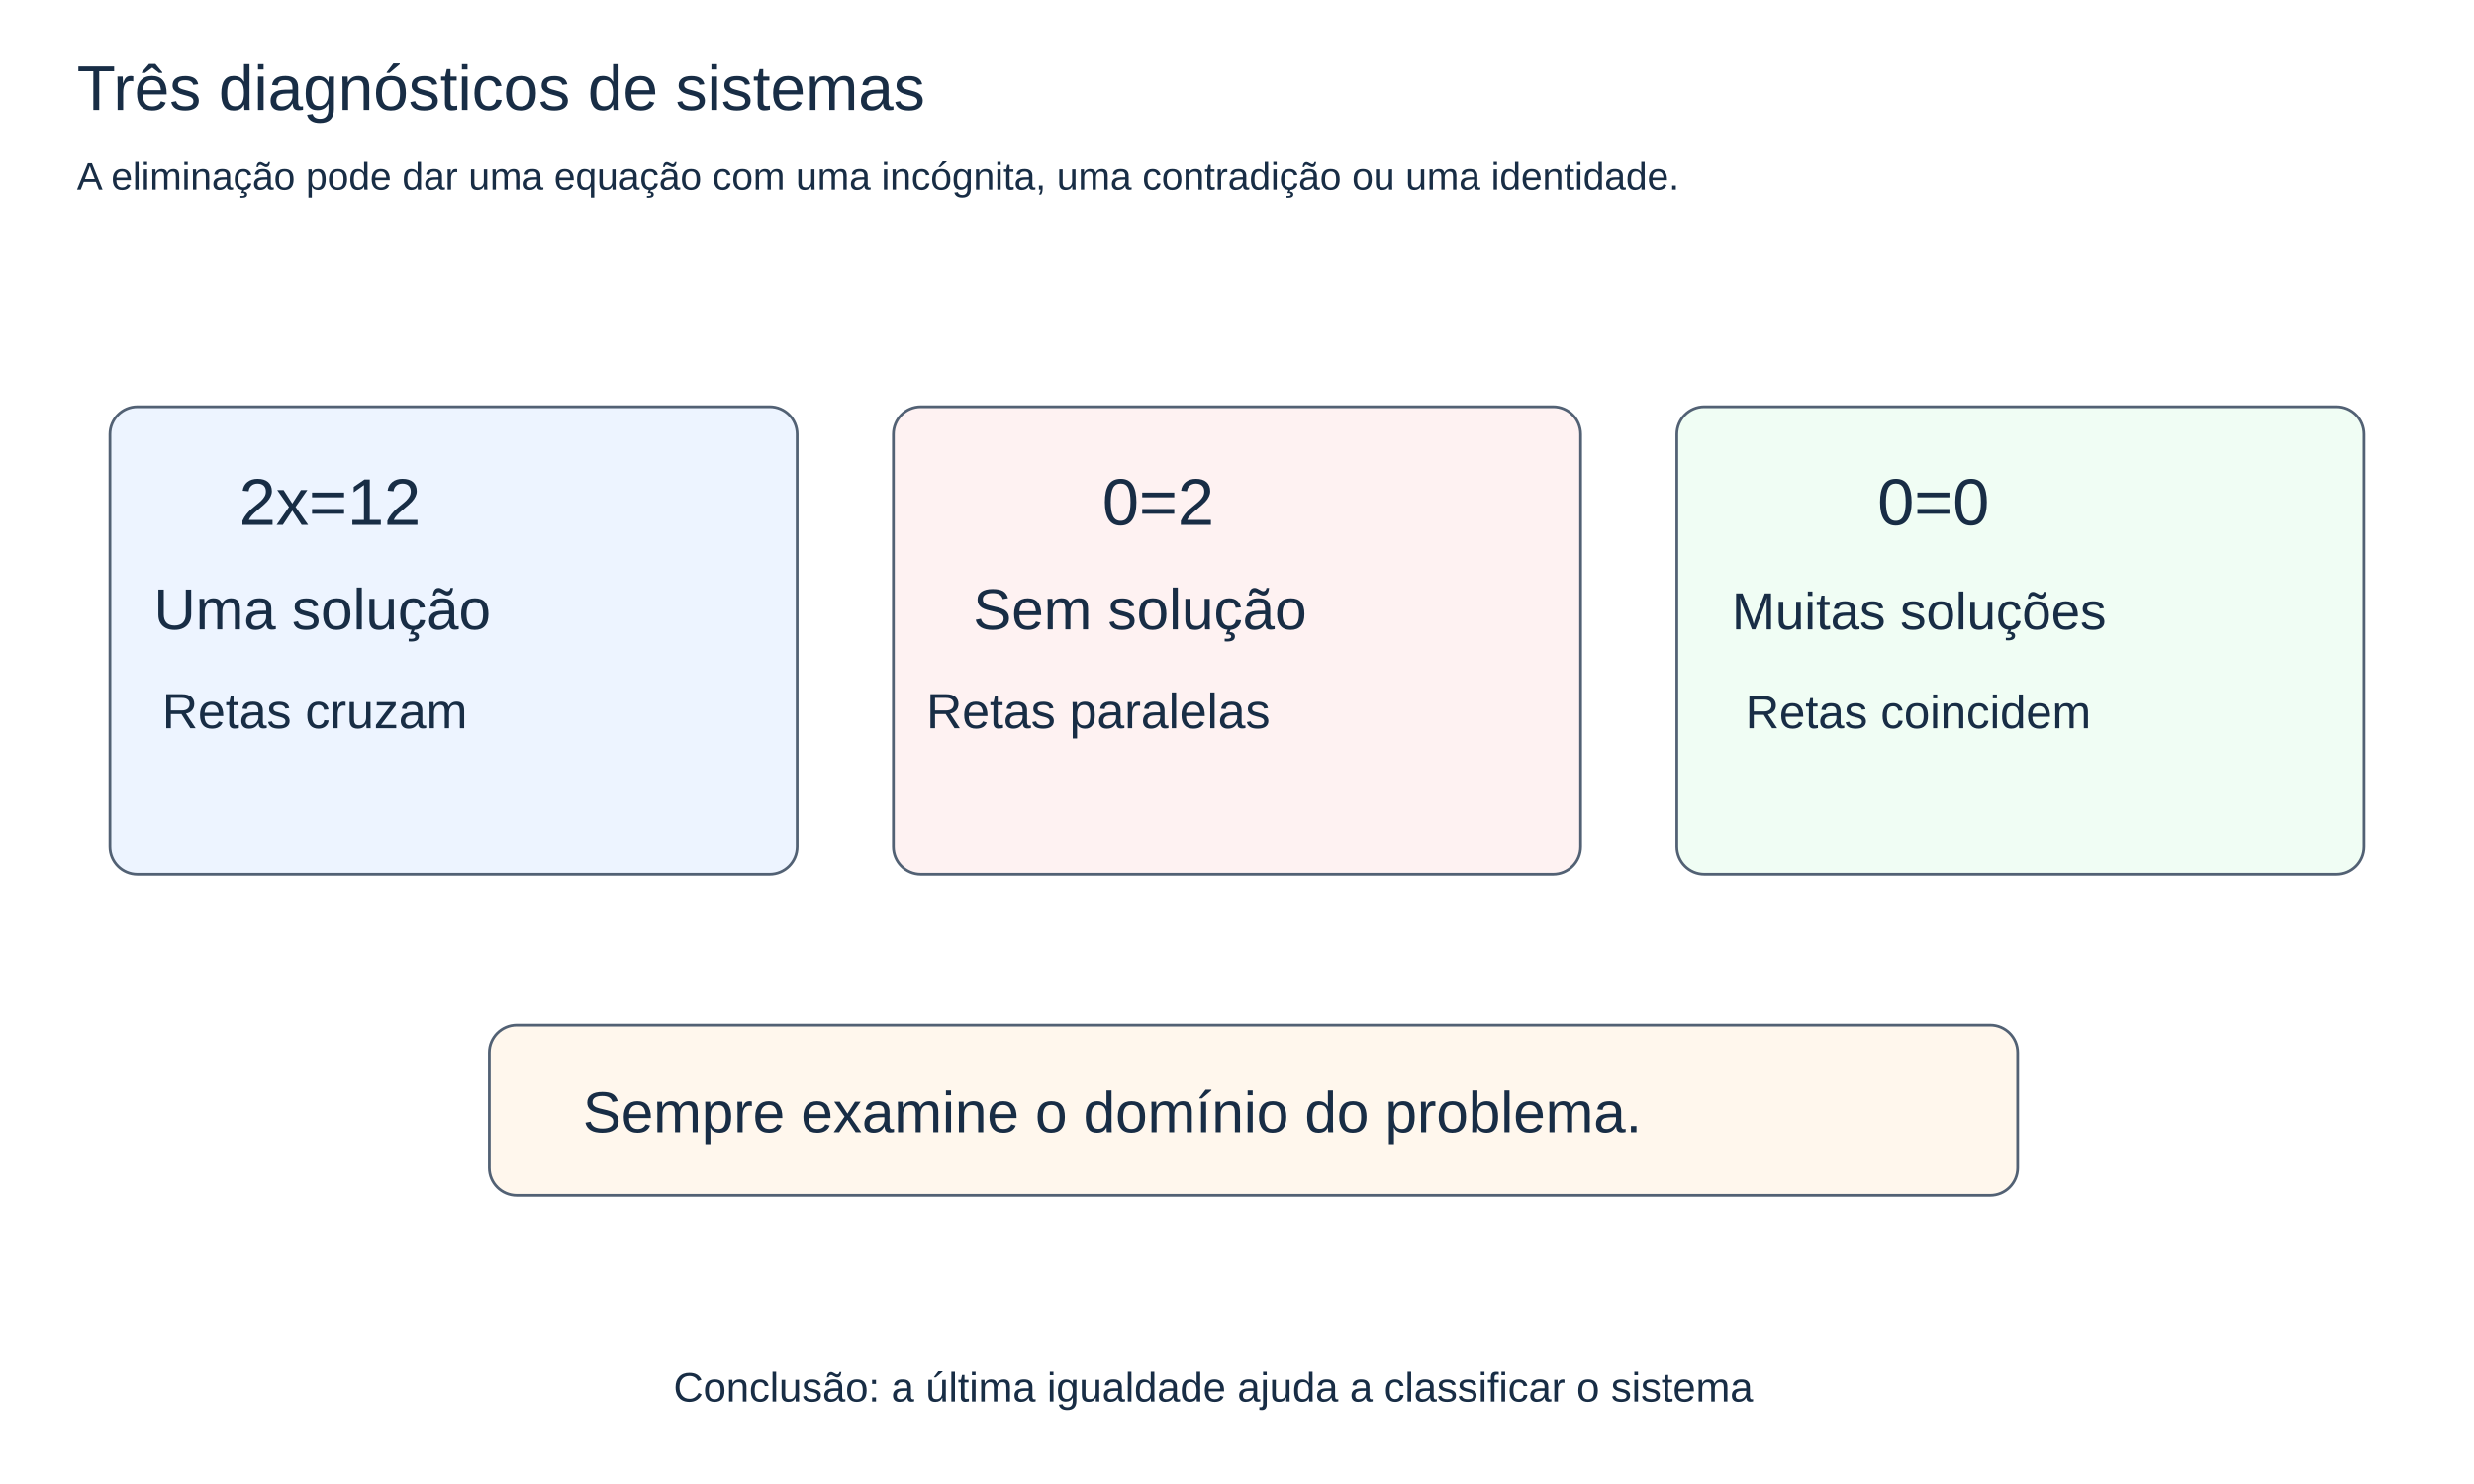
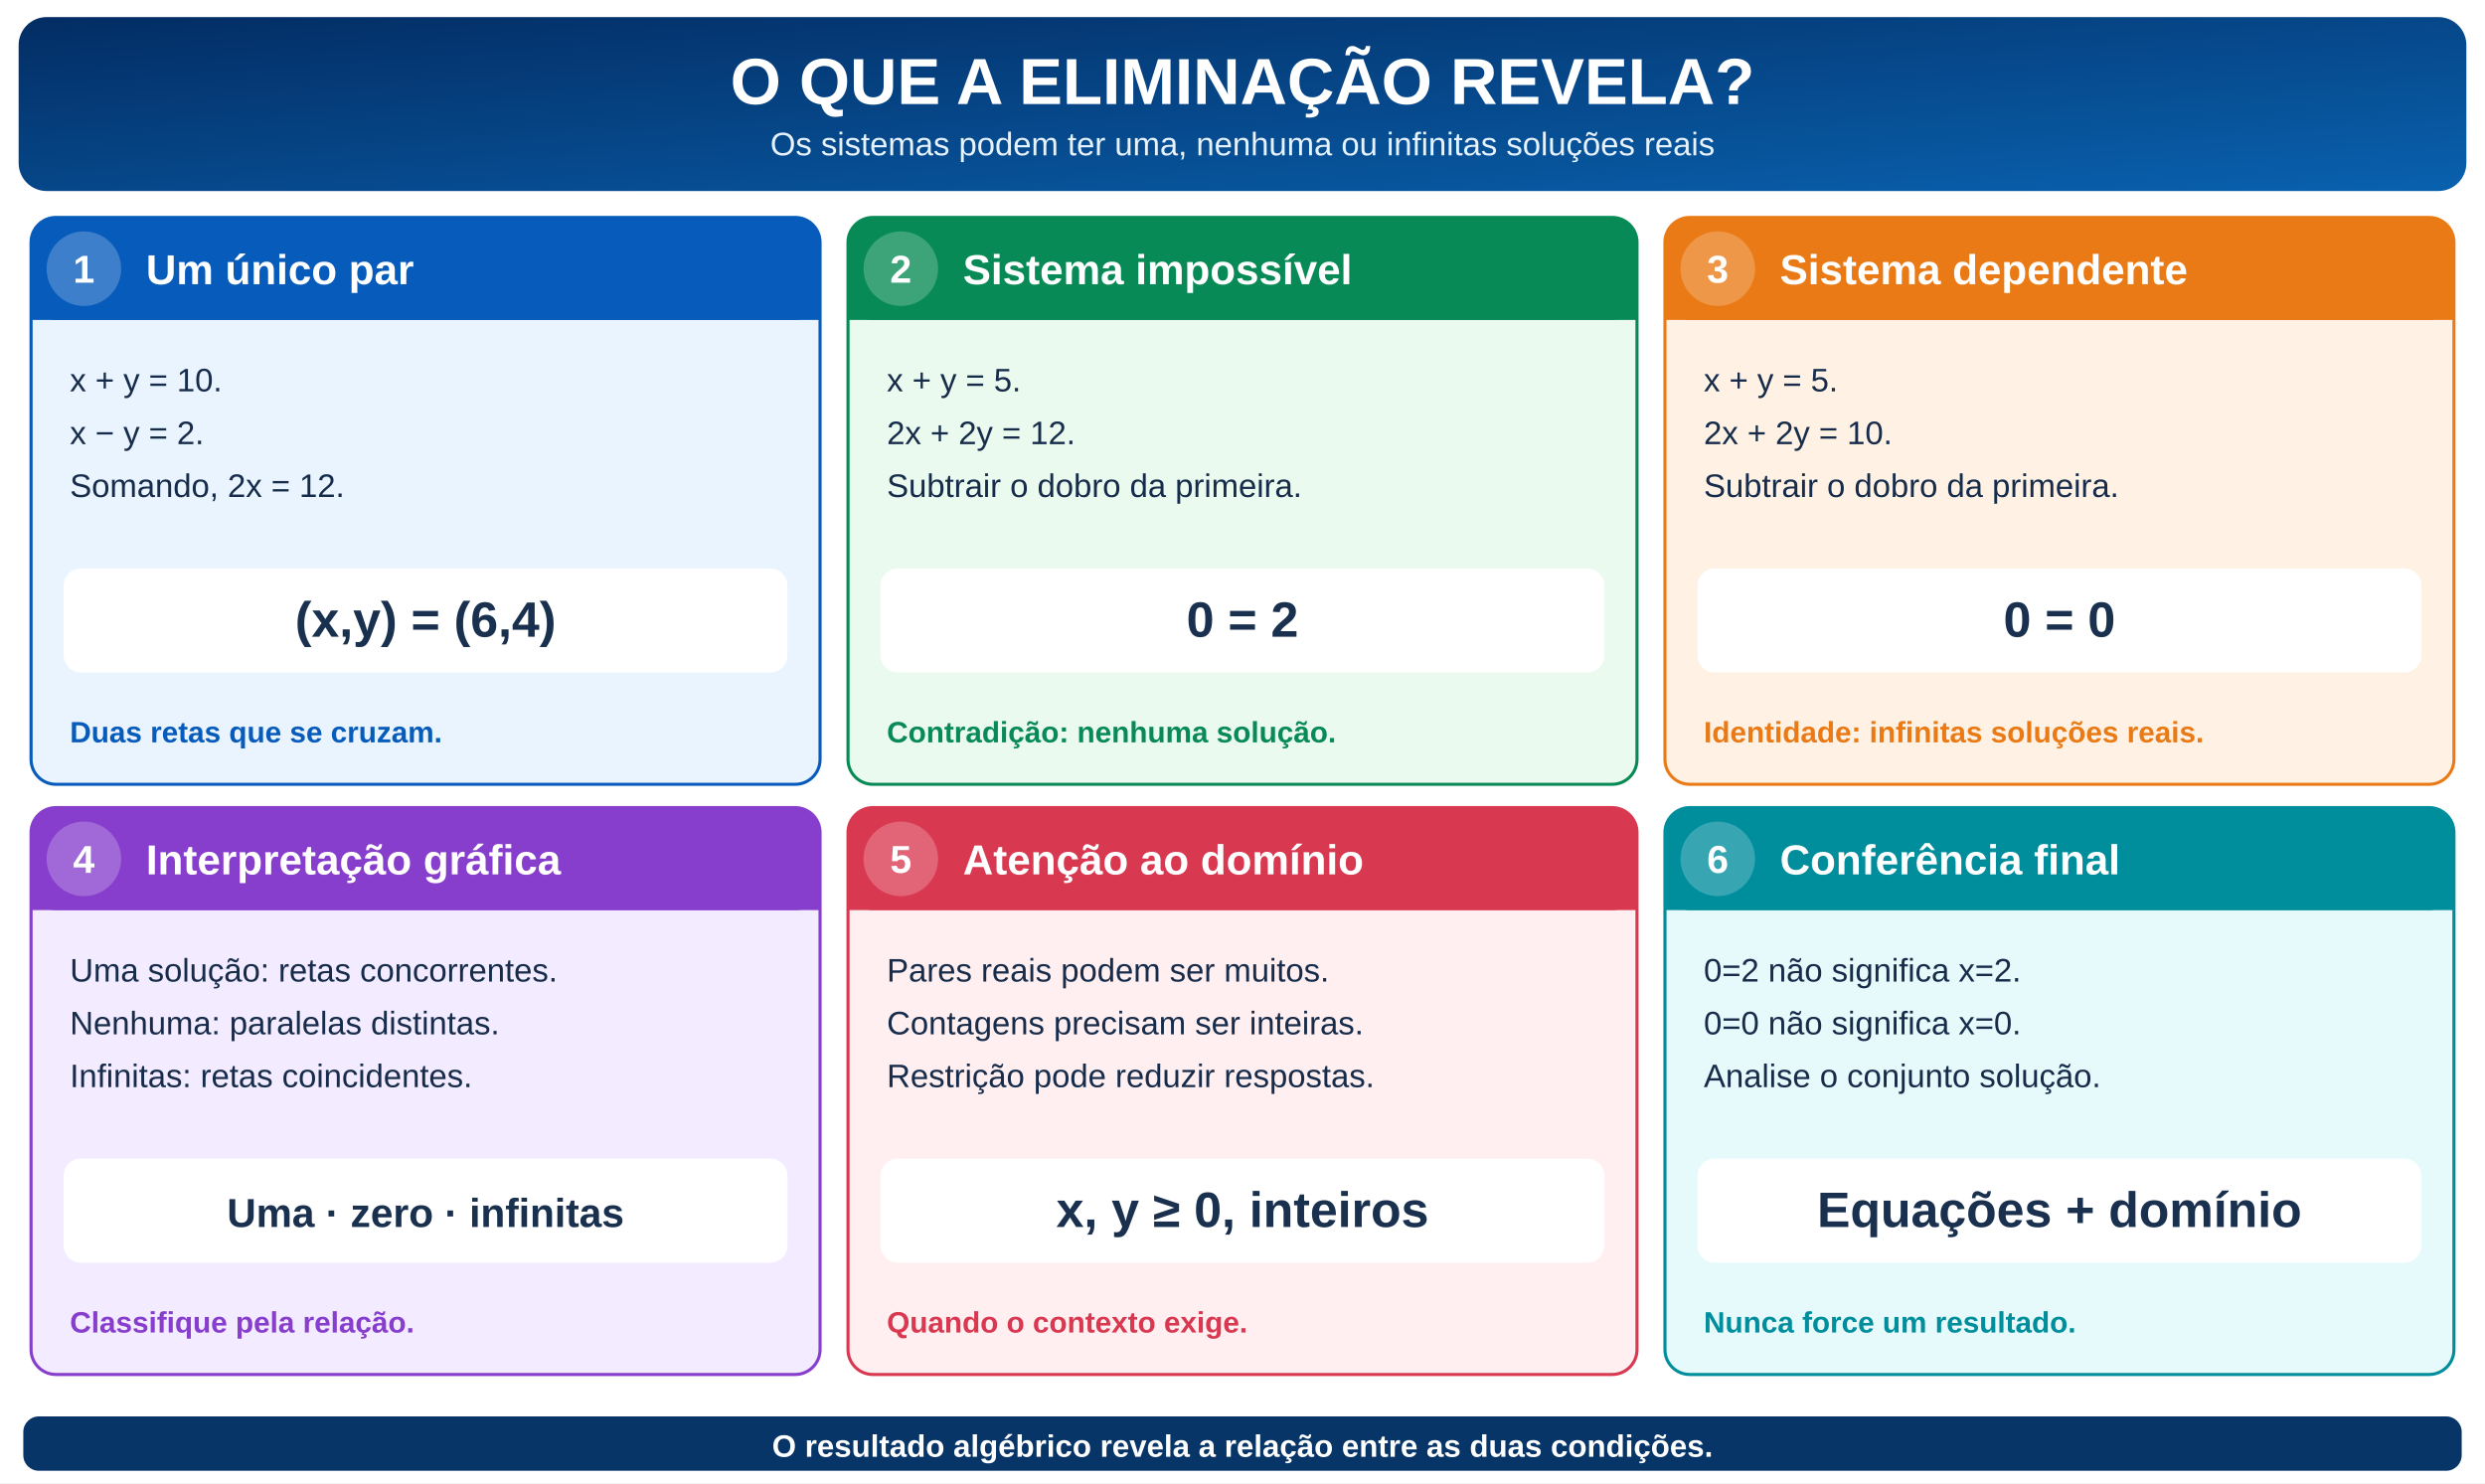
- <svg xmlns="http://www.w3.org/2000/svg" viewBox="0 0 900 540" role="img" aria-labelledby="s-title s-desc">
-   <rect width="900" height="540" fill="#fff" />
-   <text x="28" y="40" font-size="23" font-family="Arial, sans-serif" fill="#182d45">Três diagnósticos de sistemas</text>
-   <text x="28" y="69" font-size="14" font-family="Arial, sans-serif" fill="#182d45">A eliminação pode dar uma equação com uma incógnita, uma contradição ou uma identidade.</text>
-   <rect x="40" y="148" width="250" height="170" rx="10" fill="#edf4ff" stroke="#526174" stroke-width="1" />
-   <rect x="325" y="148" width="250" height="170" rx="10" fill="#fef2f2" stroke="#526174" stroke-width="1" />
-   <rect x="610" y="148" width="250" height="170" rx="10" fill="#f0fdf4" stroke="#526174" stroke-width="1" />
-   <text x="87" y="191" font-size="24" font-family="Arial, sans-serif" fill="#182d45">2x=12</text>
-   <text x="56" y="229" font-size="21" font-family="Arial, sans-serif" fill="#182d45">Uma solução</text>
-   <text x="59" y="265" font-size="18" font-family="Arial, sans-serif" fill="#182d45">Retas cruzam</text>
-   <text x="401" y="191" font-size="24" font-family="Arial, sans-serif" fill="#182d45">0=2</text>
-   <text x="354" y="229" font-size="21" font-family="Arial, sans-serif" fill="#182d45">Sem solução</text>
-   <text x="337" y="265" font-size="18" font-family="Arial, sans-serif" fill="#182d45">Retas paralelas</text>
-   <text x="683" y="191" font-size="24" font-family="Arial, sans-serif" fill="#182d45">0=0</text>
-   <text x="630" y="229" font-size="19" font-family="Arial, sans-serif" fill="#182d45">Muitas soluções</text>
-   <text x="635" y="265" font-size="17" font-family="Arial, sans-serif" fill="#182d45">Retas coincidem</text>
-   <rect x="178" y="373" width="556" height="62" rx="10" fill="#fff7ed" stroke="#526174" stroke-width="1" />
-   <text x="212" y="412" font-size="21" font-family="Arial, sans-serif" fill="#182d45">Sempre examine o domínio do problema.</text>
-   <text x="245" y="510" font-size="15" font-family="Arial, sans-serif" fill="#182d45">Conclusão: a última igualdade ajuda a classificar o sistema</text>
+ <svg xmlns="http://www.w3.org/2000/svg" viewBox="0 0 1600 955" role="img" aria-labelledby="title desc">
+   <rect x="0" y="0" width="1600" height="955" rx="0" fill="#fff" />
+   <defs>
+     <linearGradient id="blue" x1="0" y1="0" x2="1" y2="1">
+       <stop offset="0" stop-color="#032d64" />
+       <stop offset="1" stop-color="#0961ae" />
+     </linearGradient>
+   </defs>
+   <rect x="12" y="11" width="1576" height="112" rx="18" fill="url(#blue)" />
+   <text x="800" y="67" text-anchor="middle" font-family="Arial,DejaVu Sans,sans-serif" font-size="42" font-weight="700" fill="#fff">O QUE A ELIMINAÇÃO REVELA?</text>
+   <text x="800" y="100" text-anchor="middle" font-family="Arial,DejaVu Sans,sans-serif" font-size="21" font-weight="400" fill="#e6f3ff">Os sistemas podem ter uma, nenhuma ou infinitas soluções reais</text>
+   <rect x="20" y="140" width="508" height="365" rx="16" fill="#e9f4ff" stroke="#075bbb" stroke-width="2" />
+   <rect x="20" y="140" width="508" height="66" rx="16" fill="#075bbb" />
+   <rect x="20" y="189" width="508" height="17" rx="0" fill="#075bbb" />
+   <circle cx="54" cy="173" r="24" fill="#fff" opacity=".22" />
+   <text x="54" y="182" text-anchor="middle" font-family="Arial,DejaVu Sans,sans-serif" font-size="25" font-weight="700" fill="#fff">1</text>
+   <text x="94" y="183" text-anchor="start" font-family="Arial,DejaVu Sans,sans-serif" font-size="27" font-weight="700" fill="#fff">Um único par</text>
+   <text x="45" y="252" text-anchor="start" font-family="Arial,DejaVu Sans,sans-serif" font-size="21" font-weight="400" fill="#162c4a">x + y = 10.</text>
+   <text x="45" y="286" text-anchor="start" font-family="Arial,DejaVu Sans,sans-serif" font-size="21" font-weight="400" fill="#162c4a">x − y = 2.</text>
+   <text x="45" y="320" text-anchor="start" font-family="Arial,DejaVu Sans,sans-serif" font-size="21" font-weight="400" fill="#162c4a">Somando, 2x = 12.</text>
+   <rect x="41" y="366" width="466" height="67" rx="11" fill="#fff" />
+   <text x="274" y="410" text-anchor="middle" font-family="Arial,DejaVu Sans,sans-serif" font-size="32" font-weight="700" fill="#1a304f">(x,y) = (6,4)</text>
+   <text x="45" y="478" text-anchor="start" font-family="Arial,DejaVu Sans,sans-serif" font-size="19" font-weight="700" fill="#075bbb">Duas retas que se cruzam.</text>
+   <rect x="546" y="140" width="508" height="365" rx="16" fill="#ebfaee" stroke="#078a55" stroke-width="2" />
+   <rect x="546" y="140" width="508" height="66" rx="16" fill="#078a55" />
+   <rect x="546" y="189" width="508" height="17" rx="0" fill="#078a55" />
+   <circle cx="580" cy="173" r="24" fill="#fff" opacity=".22" />
+   <text x="580" y="182" text-anchor="middle" font-family="Arial,DejaVu Sans,sans-serif" font-size="25" font-weight="700" fill="#fff">2</text>
+   <text x="620" y="183" text-anchor="start" font-family="Arial,DejaVu Sans,sans-serif" font-size="27" font-weight="700" fill="#fff">Sistema impossível</text>
+   <text x="571" y="252" text-anchor="start" font-family="Arial,DejaVu Sans,sans-serif" font-size="21" font-weight="400" fill="#162c4a">x + y = 5.</text>
+   <text x="571" y="286" text-anchor="start" font-family="Arial,DejaVu Sans,sans-serif" font-size="21" font-weight="400" fill="#162c4a">2x + 2y = 12.</text>
+   <text x="571" y="320" text-anchor="start" font-family="Arial,DejaVu Sans,sans-serif" font-size="21" font-weight="400" fill="#162c4a">Subtrair o dobro da primeira.</text>
+   <rect x="567" y="366" width="466" height="67" rx="11" fill="#fff" />
+   <text x="800" y="410" text-anchor="middle" font-family="Arial,DejaVu Sans,sans-serif" font-size="32" font-weight="700" fill="#1a304f">0 = 2</text>
+   <text x="571" y="478" text-anchor="start" font-family="Arial,DejaVu Sans,sans-serif" font-size="19" font-weight="700" fill="#078a55">Contradição: nenhuma solução.</text>
+   <rect x="1072" y="140" width="508" height="365" rx="16" fill="#fff2e4" stroke="#ea7a16" stroke-width="2" />
+   <rect x="1072" y="140" width="508" height="66" rx="16" fill="#ea7a16" />
+   <rect x="1072" y="189" width="508" height="17" rx="0" fill="#ea7a16" />
+   <circle cx="1106" cy="173" r="24" fill="#fff" opacity=".22" />
+   <text x="1106" y="182" text-anchor="middle" font-family="Arial,DejaVu Sans,sans-serif" font-size="25" font-weight="700" fill="#fff">3</text>
+   <text x="1146" y="183" text-anchor="start" font-family="Arial,DejaVu Sans,sans-serif" font-size="27" font-weight="700" fill="#fff">Sistema dependente</text>
+   <text x="1097" y="252" text-anchor="start" font-family="Arial,DejaVu Sans,sans-serif" font-size="21" font-weight="400" fill="#162c4a">x + y = 5.</text>
+   <text x="1097" y="286" text-anchor="start" font-family="Arial,DejaVu Sans,sans-serif" font-size="21" font-weight="400" fill="#162c4a">2x + 2y = 10.</text>
+   <text x="1097" y="320" text-anchor="start" font-family="Arial,DejaVu Sans,sans-serif" font-size="21" font-weight="400" fill="#162c4a">Subtrair o dobro da primeira.</text>
+   <rect x="1093" y="366" width="466" height="67" rx="11" fill="#fff" />
+   <text x="1326" y="410" text-anchor="middle" font-family="Arial,DejaVu Sans,sans-serif" font-size="32" font-weight="700" fill="#1a304f">0 = 0</text>
+   <text x="1097" y="478" text-anchor="start" font-family="Arial,DejaVu Sans,sans-serif" font-size="19" font-weight="700" fill="#ea7a16">Identidade: infinitas soluções reais.</text>
+   <rect x="20" y="520" width="508" height="365" rx="16" fill="#f3ebff" stroke="#873ecc" stroke-width="2" />
+   <rect x="20" y="520" width="508" height="66" rx="16" fill="#873ecc" />
+   <rect x="20" y="569" width="508" height="17" rx="0" fill="#873ecc" />
+   <circle cx="54" cy="553" r="24" fill="#fff" opacity=".22" />
+   <text x="54" y="562" text-anchor="middle" font-family="Arial,DejaVu Sans,sans-serif" font-size="25" font-weight="700" fill="#fff">4</text>
+   <text x="94" y="563" text-anchor="start" font-family="Arial,DejaVu Sans,sans-serif" font-size="27" font-weight="700" fill="#fff">Interpretação gráfica</text>
+   <text x="45" y="632" text-anchor="start" font-family="Arial,DejaVu Sans,sans-serif" font-size="21" font-weight="400" fill="#162c4a">Uma solução: retas concorrentes.</text>
+   <text x="45" y="666" text-anchor="start" font-family="Arial,DejaVu Sans,sans-serif" font-size="21" font-weight="400" fill="#162c4a">Nenhuma: paralelas distintas.</text>
+   <text x="45" y="700" text-anchor="start" font-family="Arial,DejaVu Sans,sans-serif" font-size="21" font-weight="400" fill="#162c4a">Infinitas: retas coincidentes.</text>
+   <rect x="41" y="746" width="466" height="67" rx="11" fill="#fff" />
+   <text x="274" y="790" text-anchor="middle" font-family="Arial,DejaVu Sans,sans-serif" font-size="26" font-weight="700" fill="#1a304f">Uma · zero · infinitas</text>
+   <text x="45" y="858" text-anchor="start" font-family="Arial,DejaVu Sans,sans-serif" font-size="19" font-weight="700" fill="#873ecc">Classifique pela relação.</text>
+   <rect x="546" y="520" width="508" height="365" rx="16" fill="#ffeff1" stroke="#d83951" stroke-width="2" />
+   <rect x="546" y="520" width="508" height="66" rx="16" fill="#d83951" />
+   <rect x="546" y="569" width="508" height="17" rx="0" fill="#d83951" />
+   <circle cx="580" cy="553" r="24" fill="#fff" opacity=".22" />
+   <text x="580" y="562" text-anchor="middle" font-family="Arial,DejaVu Sans,sans-serif" font-size="25" font-weight="700" fill="#fff">5</text>
+   <text x="620" y="563" text-anchor="start" font-family="Arial,DejaVu Sans,sans-serif" font-size="27" font-weight="700" fill="#fff">Atenção ao domínio</text>
+   <text x="571" y="632" text-anchor="start" font-family="Arial,DejaVu Sans,sans-serif" font-size="21" font-weight="400" fill="#162c4a">Pares reais podem ser muitos.</text>
+   <text x="571" y="666" text-anchor="start" font-family="Arial,DejaVu Sans,sans-serif" font-size="21" font-weight="400" fill="#162c4a">Contagens precisam ser inteiras.</text>
+   <text x="571" y="700" text-anchor="start" font-family="Arial,DejaVu Sans,sans-serif" font-size="21" font-weight="400" fill="#162c4a">Restrição pode reduzir respostas.</text>
+   <rect x="567" y="746" width="466" height="67" rx="11" fill="#fff" />
+   <text x="800" y="790" text-anchor="middle" font-family="Arial,DejaVu Sans,sans-serif" font-size="32" font-weight="700" fill="#1a304f">x, y ≥ 0, inteiros</text>
+   <text x="571" y="858" text-anchor="start" font-family="Arial,DejaVu Sans,sans-serif" font-size="19" font-weight="700" fill="#d83951">Quando o contexto exige.</text>
+   <rect x="1072" y="520" width="508" height="365" rx="16" fill="#e6fafb" stroke="#008d9c" stroke-width="2" />
+   <rect x="1072" y="520" width="508" height="66" rx="16" fill="#008d9c" />
+   <rect x="1072" y="569" width="508" height="17" rx="0" fill="#008d9c" />
+   <circle cx="1106" cy="553" r="24" fill="#fff" opacity=".22" />
+   <text x="1106" y="562" text-anchor="middle" font-family="Arial,DejaVu Sans,sans-serif" font-size="25" font-weight="700" fill="#fff">6</text>
+   <text x="1146" y="563" text-anchor="start" font-family="Arial,DejaVu Sans,sans-serif" font-size="27" font-weight="700" fill="#fff">Conferência final</text>
+   <text x="1097" y="632" text-anchor="start" font-family="Arial,DejaVu Sans,sans-serif" font-size="21" font-weight="400" fill="#162c4a">0=2 não significa x=2.</text>
+   <text x="1097" y="666" text-anchor="start" font-family="Arial,DejaVu Sans,sans-serif" font-size="21" font-weight="400" fill="#162c4a">0=0 não significa x=0.</text>
+   <text x="1097" y="700" text-anchor="start" font-family="Arial,DejaVu Sans,sans-serif" font-size="21" font-weight="400" fill="#162c4a">Analise o conjunto solução.</text>
+   <rect x="1093" y="746" width="466" height="67" rx="11" fill="#fff" />
+   <text x="1326" y="790" text-anchor="middle" font-family="Arial,DejaVu Sans,sans-serif" font-size="32" font-weight="700" fill="#1a304f">Equações + domínio</text>
+   <text x="1097" y="858" text-anchor="start" font-family="Arial,DejaVu Sans,sans-serif" font-size="19" font-weight="700" fill="#008d9c">Nunca force um resultado.</text>
+   <rect x="15" y="912" width="1570" height="35" rx="10" fill="#073568" />
+   <text x="800" y="938" text-anchor="middle" font-family="Arial,DejaVu Sans,sans-serif" font-size="20" font-weight="700" fill="#fff">O resultado algébrico revela a relação entre as duas condições.</text>
</svg>
